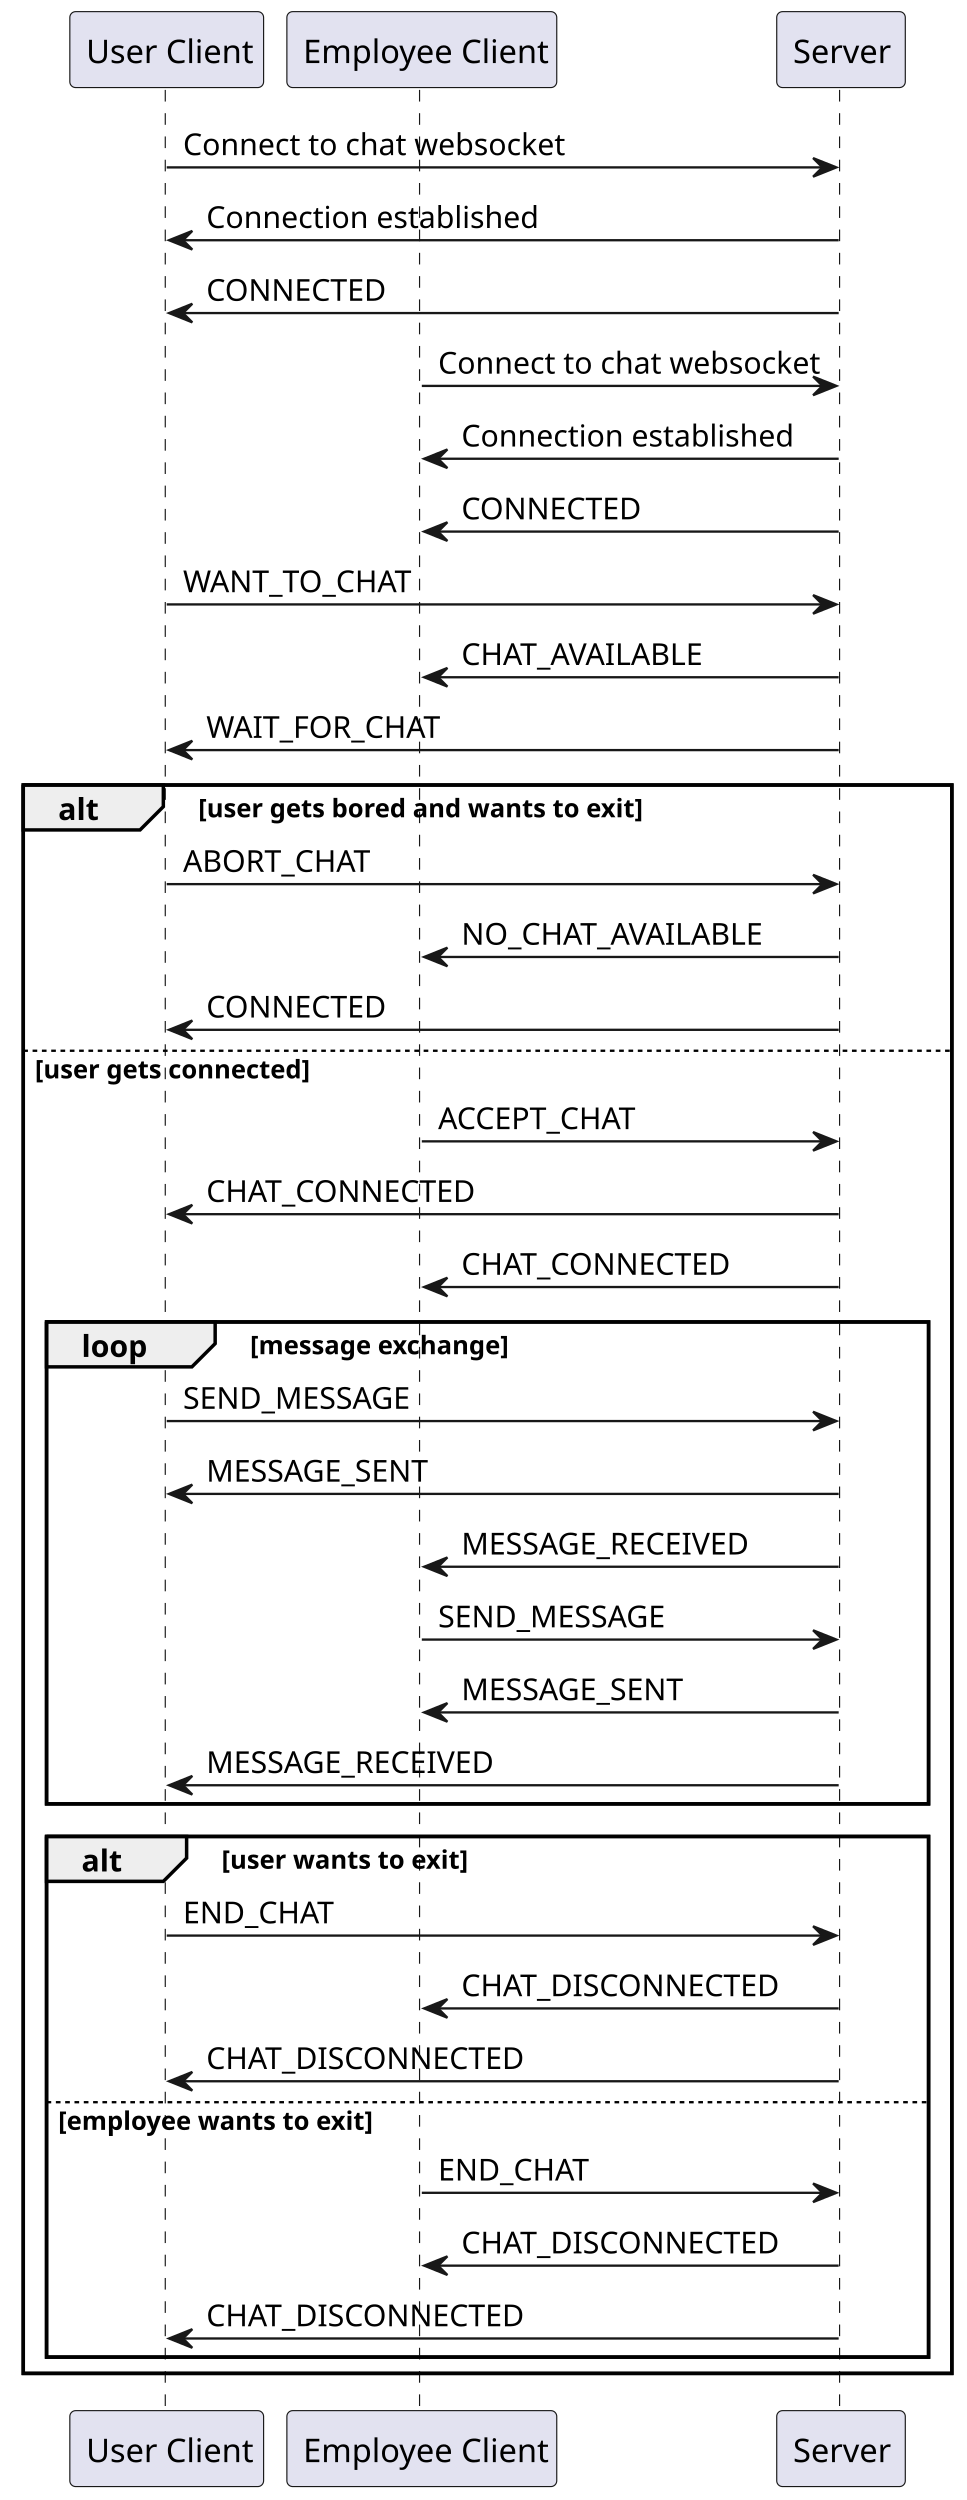
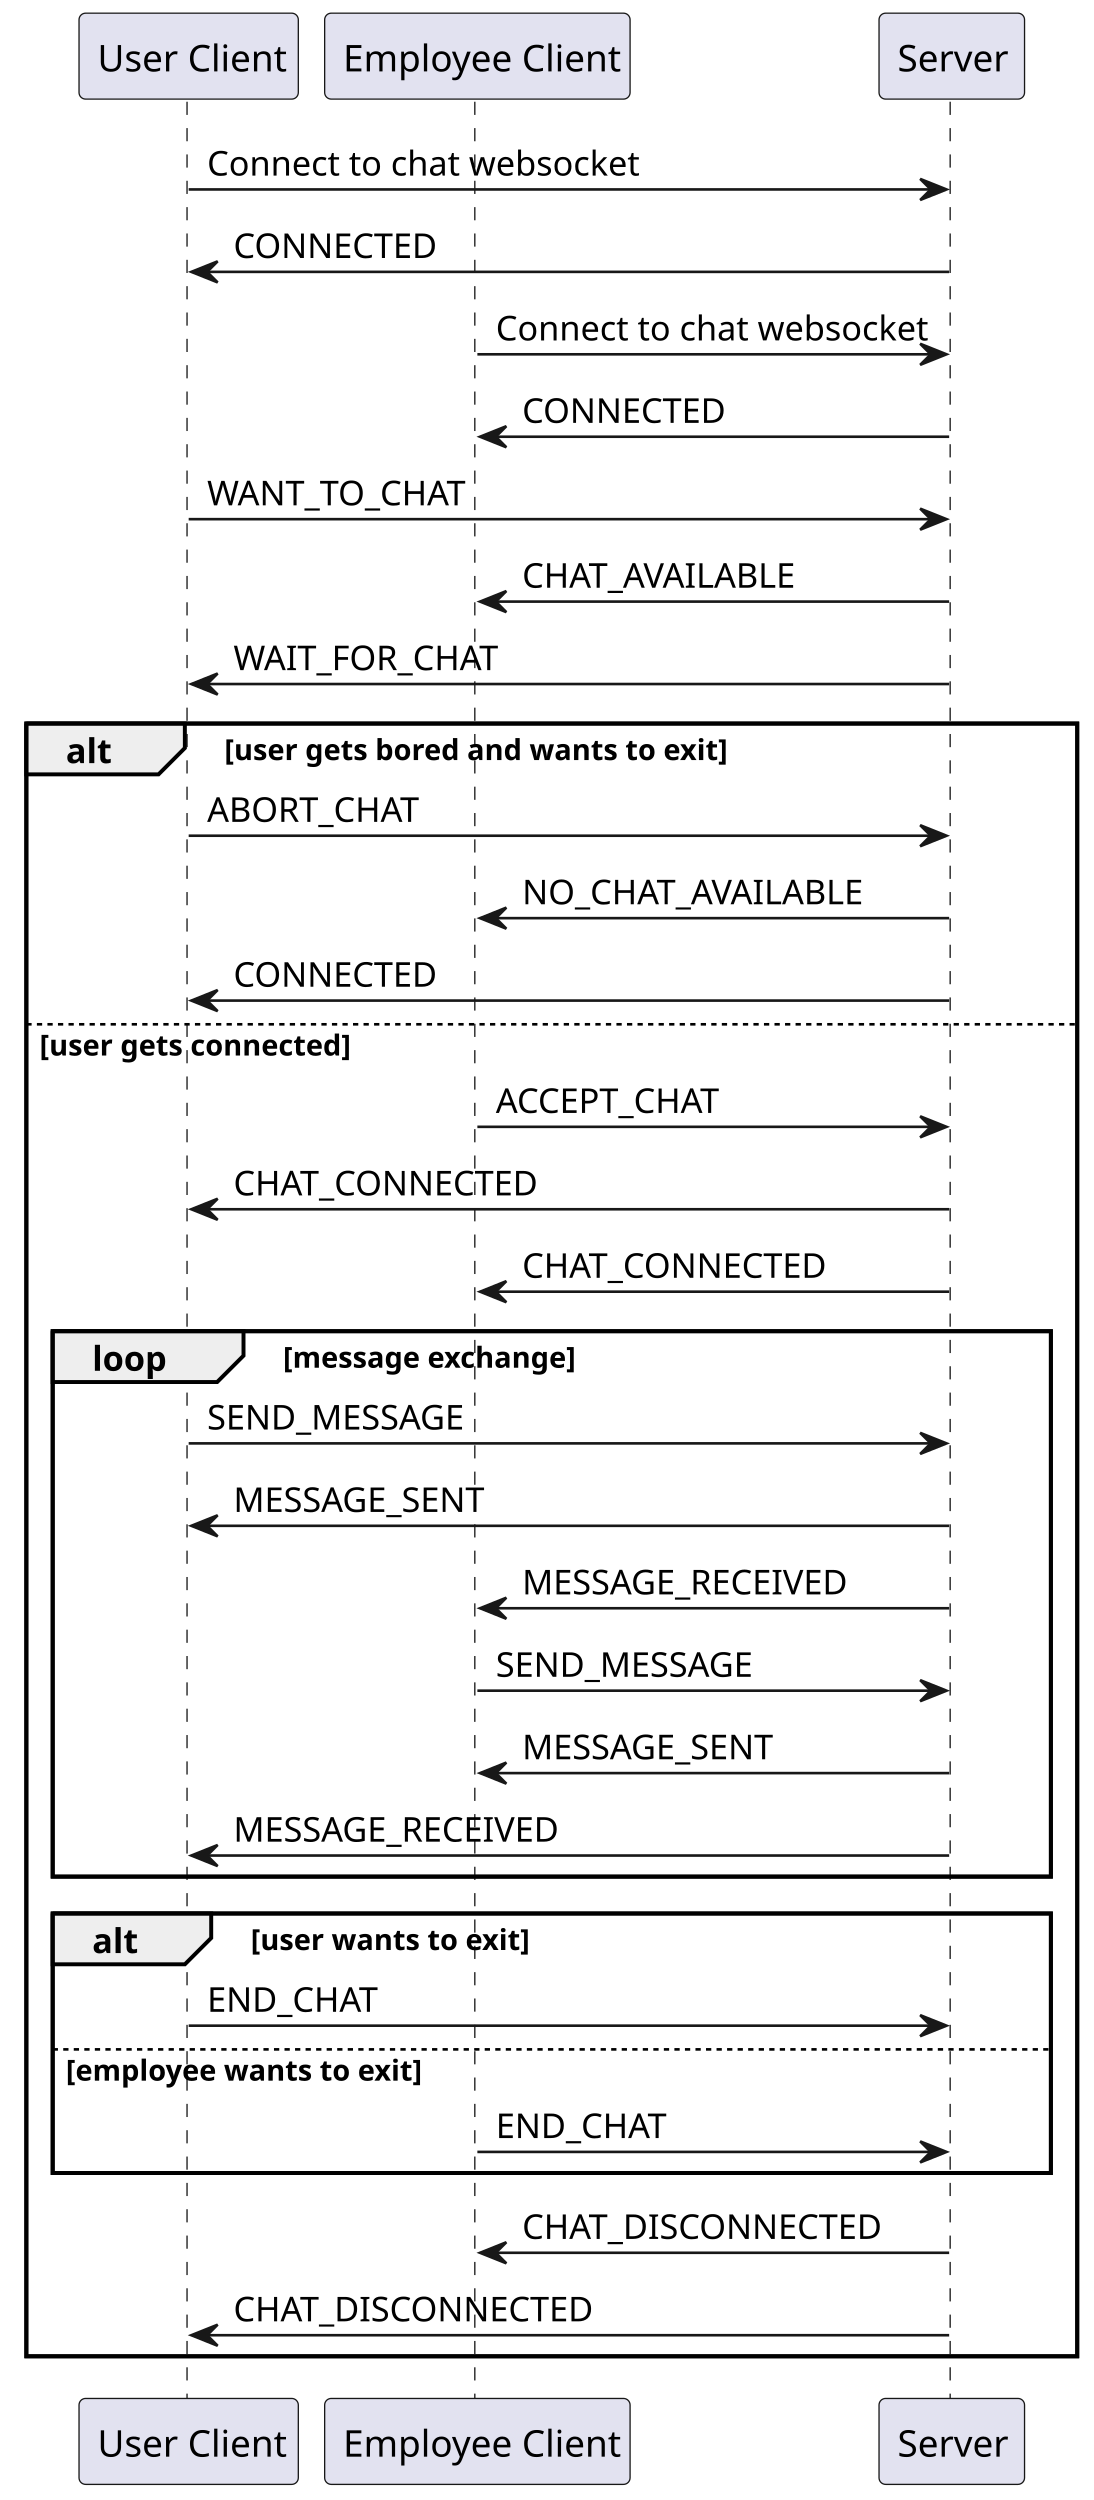
- <svg xmlns="http://www.w3.org/2000/svg" contentStyleType="text/css" height="1074px" preserveAspectRatio="none" style="width:415px;height:1074px;background:#FFFFFF;" version="1.1" viewBox="0 0 415 1074" width="415px" zoomAndPan="magnify">
+ <svg xmlns="http://www.w3.org/2000/svg" contentStyleType="text/css" height="949px" preserveAspectRatio="none" style="width:415px;height:949px;background:#FFFFFF;" version="1.1" viewBox="0 0 415 949" width="415px" zoomAndPan="magnify">
  <defs />
  <g>
-     <rect fill="none" height="682.373" style="stroke:#000000;stroke-width:1.5;" width="398.916" x="10" y="337.24" />
-     <rect fill="none" height="207.037" style="stroke:#000000;stroke-width:1.5;" width="378.916" x="20" y="567.908" />
-     <rect fill="none" height="223.668" style="stroke:#000000;stroke-width:1.5;" width="378.916" x="20" y="788.945" />
-     <line style="stroke:#181818;stroke-width:0.5;stroke-dasharray:5.0,5.0;" x1="71" x2="71" y1="38.621" y2="1036.613" />
-     <line style="stroke:#181818;stroke-width:0.5;stroke-dasharray:5.0,5.0;" x1="180.241" x2="180.241" y1="38.621" y2="1036.613" />
-     <line style="stroke:#181818;stroke-width:0.5;stroke-dasharray:5.0,5.0;" x1="360.682" x2="360.682" y1="38.621" y2="1036.613" />
+     <rect fill="none" height="619.791" style="stroke:#000000;stroke-width:1.5;" width="398.916" x="10" y="274.658" />
+     <rect fill="none" height="207.037" style="stroke:#000000;stroke-width:1.5;" width="378.916" x="20" y="505.326" />
+     <rect fill="none" height="98.504" style="stroke:#000000;stroke-width:1.5;" width="378.916" x="20" y="726.363" />
+     <line style="stroke:#181818;stroke-width:0.5;stroke-dasharray:5.0,5.0;" x1="71" x2="71" y1="38.621" y2="911.449" />
+     <line style="stroke:#181818;stroke-width:0.5;stroke-dasharray:5.0,5.0;" x1="180.241" x2="180.241" y1="38.621" y2="911.449" />
+     <line style="stroke:#181818;stroke-width:0.5;stroke-dasharray:5.0,5.0;" x1="360.682" x2="360.682" y1="38.621" y2="911.449" />
    <rect fill="#E2E2F0" height="32.621" rx="2.5" ry="2.5" style="stroke:#181818;stroke-width:0.5;" width="83.241" x="30" y="5" />
    <text fill="#000000" font-family="sans-serif" font-size="14" lengthAdjust="spacing" textLength="69.241" x="37" y="27.107">User Client</text>
-     <rect fill="#E2E2F0" height="32.621" rx="2.5" ry="2.5" style="stroke:#181818;stroke-width:0.5;" width="83.241" x="30" y="1035.613" />
-     <text fill="#000000" font-family="sans-serif" font-size="14" lengthAdjust="spacing" textLength="69.241" x="37" y="1057.721">User Client</text>
+     <rect fill="#E2E2F0" height="32.621" rx="2.5" ry="2.5" style="stroke:#181818;stroke-width:0.5;" width="83.241" x="30" y="910.449" />
+     <text fill="#000000" font-family="sans-serif" font-size="14" lengthAdjust="spacing" textLength="69.241" x="37" y="932.557">User Client</text>
    <rect fill="#E2E2F0" height="32.621" rx="2.5" ry="2.5" style="stroke:#181818;stroke-width:0.5;" width="115.938" x="123.241" y="5" />
    <text fill="#000000" font-family="sans-serif" font-size="14" lengthAdjust="spacing" textLength="101.938" x="130.241" y="27.107">Employee Client</text>
-     <rect fill="#E2E2F0" height="32.621" rx="2.5" ry="2.5" style="stroke:#181818;stroke-width:0.5;" width="115.938" x="123.241" y="1035.613" />
-     <text fill="#000000" font-family="sans-serif" font-size="14" lengthAdjust="spacing" textLength="101.938" x="130.241" y="1057.721">Employee Client</text>
+     <rect fill="#E2E2F0" height="32.621" rx="2.5" ry="2.5" style="stroke:#181818;stroke-width:0.5;" width="115.938" x="123.241" y="910.449" />
+     <text fill="#000000" font-family="sans-serif" font-size="14" lengthAdjust="spacing" textLength="101.938" x="130.241" y="932.557">Employee Client</text>
    <rect fill="#E2E2F0" height="32.621" rx="2.5" ry="2.5" style="stroke:#181818;stroke-width:0.5;" width="55.234" x="333.682" y="5" />
    <text fill="#000000" font-family="sans-serif" font-size="14" lengthAdjust="spacing" textLength="41.234" x="340.682" y="27.107">Server</text>
-     <rect fill="#E2E2F0" height="32.621" rx="2.5" ry="2.5" style="stroke:#181818;stroke-width:0.5;" width="55.234" x="333.682" y="1035.613" />
-     <text fill="#000000" font-family="sans-serif" font-size="14" lengthAdjust="spacing" textLength="41.234" x="340.682" y="1057.721">Server</text>
+     <rect fill="#E2E2F0" height="32.621" rx="2.5" ry="2.5" style="stroke:#181818;stroke-width:0.5;" width="55.234" x="333.682" y="910.449" />
+     <text fill="#000000" font-family="sans-serif" font-size="14" lengthAdjust="spacing" textLength="41.234" x="340.682" y="932.557">Server</text>
    <polygon fill="#181818" points="349.299,67.912,359.299,71.912,349.299,75.912,353.299,71.912" style="stroke:#181818;stroke-width:1.0;" />
    <line style="stroke:#181818;stroke-width:1.0;" x1="71.621" x2="355.299" y1="71.912" y2="71.912" />
    <text fill="#000000" font-family="sans-serif" font-size="13" lengthAdjust="spacing" textLength="156.089" x="78.621" y="66.649">Connect to chat websocket</text>
    <polygon fill="#181818" points="82.621,99.203,72.621,103.203,82.621,107.203,78.621,103.203" style="stroke:#181818;stroke-width:1.0;" />
    <line style="stroke:#181818;stroke-width:1.0;" x1="76.621" x2="360.299" y1="103.203" y2="103.203" />
-     <text fill="#000000" font-family="sans-serif" font-size="13" lengthAdjust="spacing" textLength="135.148" x="88.621" y="97.94">Connection established</text>
-     <polygon fill="#181818" points="82.621,130.494,72.621,134.494,82.621,138.494,78.621,134.494" style="stroke:#181818;stroke-width:1.0;" />
-     <line style="stroke:#181818;stroke-width:1.0;" x1="76.621" x2="360.299" y1="134.494" y2="134.494" />
-     <text fill="#000000" font-family="sans-serif" font-size="13" lengthAdjust="spacing" textLength="82.335" x="88.621" y="129.231">CONNECTED</text>
-     <polygon fill="#181818" points="349.299,161.785,359.299,165.785,349.299,169.785,353.299,165.785" style="stroke:#181818;stroke-width:1.0;" />
-     <line style="stroke:#181818;stroke-width:1.0;" x1="181.21" x2="355.299" y1="165.785" y2="165.785" />
-     <text fill="#000000" font-family="sans-serif" font-size="13" lengthAdjust="spacing" textLength="156.089" x="188.21" y="160.523">Connect to chat websocket</text>
-     <polygon fill="#181818" points="192.21,193.076,182.21,197.076,192.21,201.076,188.21,197.076" style="stroke:#181818;stroke-width:1.0;" />
-     <line style="stroke:#181818;stroke-width:1.0;" x1="186.21" x2="360.299" y1="197.076" y2="197.076" />
-     <text fill="#000000" font-family="sans-serif" font-size="13" lengthAdjust="spacing" textLength="135.148" x="198.21" y="191.814">Connection established</text>
+     <text fill="#000000" font-family="sans-serif" font-size="13" lengthAdjust="spacing" textLength="82.335" x="88.621" y="97.94">CONNECTED</text>
+     <polygon fill="#181818" points="349.299,130.494,359.299,134.494,349.299,138.494,353.299,134.494" style="stroke:#181818;stroke-width:1.0;" />
+     <line style="stroke:#181818;stroke-width:1.0;" x1="181.21" x2="355.299" y1="134.494" y2="134.494" />
+     <text fill="#000000" font-family="sans-serif" font-size="13" lengthAdjust="spacing" textLength="156.089" x="188.21" y="129.231">Connect to chat websocket</text>
+     <polygon fill="#181818" points="192.21,161.785,182.21,165.785,192.21,169.785,188.21,165.785" style="stroke:#181818;stroke-width:1.0;" />
+     <line style="stroke:#181818;stroke-width:1.0;" x1="186.21" x2="360.299" y1="165.785" y2="165.785" />
+     <text fill="#000000" font-family="sans-serif" font-size="13" lengthAdjust="spacing" textLength="82.335" x="198.21" y="160.523">CONNECTED</text>
+     <polygon fill="#181818" points="349.299,193.076,359.299,197.076,349.299,201.076,353.299,197.076" style="stroke:#181818;stroke-width:1.0;" />
+     <line style="stroke:#181818;stroke-width:1.0;" x1="71.621" x2="355.299" y1="197.076" y2="197.076" />
+     <text fill="#000000" font-family="sans-serif" font-size="13" lengthAdjust="spacing" textLength="106.171" x="78.621" y="191.814">WANT_TO_CHAT</text>
    <polygon fill="#181818" points="192.21,224.367,182.21,228.367,192.21,232.367,188.21,228.367" style="stroke:#181818;stroke-width:1.0;" />
    <line style="stroke:#181818;stroke-width:1.0;" x1="186.21" x2="360.299" y1="228.367" y2="228.367" />
-     <text fill="#000000" font-family="sans-serif" font-size="13" lengthAdjust="spacing" textLength="82.335" x="198.21" y="223.105">CONNECTED</text>
-     <polygon fill="#181818" points="349.299,255.658,359.299,259.658,349.299,263.658,353.299,259.658" style="stroke:#181818;stroke-width:1.0;" />
-     <line style="stroke:#181818;stroke-width:1.0;" x1="71.621" x2="355.299" y1="259.658" y2="259.658" />
-     <text fill="#000000" font-family="sans-serif" font-size="13" lengthAdjust="spacing" textLength="106.171" x="78.621" y="254.395">WANT_TO_CHAT</text>
-     <polygon fill="#181818" points="192.21,286.949,182.21,290.949,192.21,294.949,188.21,290.949" style="stroke:#181818;stroke-width:1.0;" />
-     <line style="stroke:#181818;stroke-width:1.0;" x1="186.21" x2="360.299" y1="290.949" y2="290.949" />
-     <text fill="#000000" font-family="sans-serif" font-size="13" lengthAdjust="spacing" textLength="112.715" x="198.21" y="285.687">CHAT_AVAILABLE</text>
-     <polygon fill="#181818" points="82.621,318.24,72.621,322.24,82.621,326.24,78.621,322.24" style="stroke:#181818;stroke-width:1.0;" />
-     <line style="stroke:#181818;stroke-width:1.0;" x1="76.621" x2="360.299" y1="322.24" y2="322.24" />
-     <text fill="#000000" font-family="sans-serif" font-size="13" lengthAdjust="spacing" textLength="109.783" x="88.621" y="316.978">WAIT_FOR_CHAT</text>
-     <path d="M10,337.24 L70.171,337.24 L70.171,346.531 L60.171,356.531 L10,356.531 L10,337.24 " fill="#EEEEEE" style="stroke:#000000;stroke-width:1.5;" />
-     <rect fill="none" height="682.373" style="stroke:#000000;stroke-width:1.5;" width="398.916" x="10" y="337.24" />
-     <text fill="#000000" font-family="sans-serif" font-size="13" font-weight="bold" lengthAdjust="spacing" textLength="15.171" x="25" y="352.269">alt</text>
-     <text fill="#000000" font-family="sans-serif" font-size="11" font-weight="bold" lengthAdjust="spacing" textLength="182.139" x="85.171" y="351.11">[user gets bored and wants to exit]</text>
-     <polygon fill="#181818" points="349.299,375.822,359.299,379.822,349.299,383.822,353.299,379.822" style="stroke:#181818;stroke-width:1.0;" />
-     <line style="stroke:#181818;stroke-width:1.0;" x1="71.621" x2="355.299" y1="379.822" y2="379.822" />
-     <text fill="#000000" font-family="sans-serif" font-size="13" lengthAdjust="spacing" textLength="87.401" x="78.621" y="374.56">ABORT_CHAT</text>
-     <polygon fill="#181818" points="192.21,407.113,182.21,411.113,192.21,415.113,188.21,411.113" style="stroke:#181818;stroke-width:1.0;" />
-     <line style="stroke:#181818;stroke-width:1.0;" x1="186.21" x2="360.299" y1="411.113" y2="411.113" />
-     <text fill="#000000" font-family="sans-serif" font-size="13" lengthAdjust="spacing" textLength="139.445" x="198.21" y="405.851">NO_CHAT_AVAILABLE</text>
-     <polygon fill="#181818" points="82.621,438.404,72.621,442.404,82.621,446.404,78.621,442.404" style="stroke:#181818;stroke-width:1.0;" />
-     <line style="stroke:#181818;stroke-width:1.0;" x1="76.621" x2="360.299" y1="442.404" y2="442.404" />
-     <text fill="#000000" font-family="sans-serif" font-size="13" lengthAdjust="spacing" textLength="82.335" x="88.621" y="437.142">CONNECTED</text>
-     <line style="stroke:#000000;stroke-width:1.0;stroke-dasharray:2.0,2.0;" x1="10" x2="408.916" y1="451.404" y2="451.404" />
-     <text fill="#000000" font-family="sans-serif" font-size="11" font-weight="bold" lengthAdjust="spacing" textLength="114.302" x="15" y="463.274">[user gets connected]</text>
-     <polygon fill="#181818" points="349.299,486.326,359.299,490.326,349.299,494.326,353.299,490.326" style="stroke:#181818;stroke-width:1.0;" />
-     <line style="stroke:#181818;stroke-width:1.0;" x1="181.21" x2="355.299" y1="490.326" y2="490.326" />
-     <text fill="#000000" font-family="sans-serif" font-size="13" lengthAdjust="spacing" textLength="95.348" x="188.21" y="485.063">ACCEPT_CHAT</text>
-     <polygon fill="#181818" points="82.621,517.617,72.621,521.617,82.621,525.617,78.621,521.617" style="stroke:#181818;stroke-width:1.0;" />
-     <line style="stroke:#181818;stroke-width:1.0;" x1="76.621" x2="360.299" y1="521.617" y2="521.617" />
-     <text fill="#000000" font-family="sans-serif" font-size="13" lengthAdjust="spacing" textLength="124.954" x="88.621" y="516.355">CHAT_CONNECTED</text>
-     <polygon fill="#181818" points="192.21,548.908,182.21,552.908,192.21,556.908,188.21,552.908" style="stroke:#181818;stroke-width:1.0;" />
-     <line style="stroke:#181818;stroke-width:1.0;" x1="186.21" x2="360.299" y1="552.908" y2="552.908" />
-     <text fill="#000000" font-family="sans-serif" font-size="13" lengthAdjust="spacing" textLength="124.954" x="198.21" y="547.645">CHAT_CONNECTED</text>
-     <path d="M20,567.908 L92.435,567.908 L92.435,577.199 L82.435,587.199 L20,587.199 L20,567.908 " fill="#EEEEEE" style="stroke:#000000;stroke-width:1.5;" />
-     <rect fill="none" height="207.037" style="stroke:#000000;stroke-width:1.5;" width="378.916" x="20" y="567.908" />
-     <text fill="#000000" font-family="sans-serif" font-size="13" font-weight="bold" lengthAdjust="spacing" textLength="27.435" x="35" y="582.937">loop</text>
-     <text fill="#000000" font-family="sans-serif" font-size="11" font-weight="bold" lengthAdjust="spacing" textLength="108.217" x="107.435" y="581.778">[message exchange]</text>
-     <polygon fill="#181818" points="349.299,606.49,359.299,610.49,349.299,614.49,353.299,610.49" style="stroke:#181818;stroke-width:1.0;" />
-     <line style="stroke:#181818;stroke-width:1.0;" x1="71.621" x2="355.299" y1="610.49" y2="610.49" />
-     <text fill="#000000" font-family="sans-serif" font-size="13" lengthAdjust="spacing" textLength="107.644" x="78.621" y="605.227">SEND_MESSAGE</text>
-     <polygon fill="#181818" points="82.621,637.781,72.621,641.781,82.621,645.781,78.621,641.781" style="stroke:#181818;stroke-width:1.0;" />
-     <line style="stroke:#181818;stroke-width:1.0;" x1="76.621" x2="360.299" y1="641.781" y2="641.781" />
-     <text fill="#000000" font-family="sans-serif" font-size="13" lengthAdjust="spacing" textLength="106.196" x="88.621" y="636.519">MESSAGE_SENT</text>
+     <text fill="#000000" font-family="sans-serif" font-size="13" lengthAdjust="spacing" textLength="112.715" x="198.21" y="223.105">CHAT_AVAILABLE</text>
+     <polygon fill="#181818" points="82.621,255.658,72.621,259.658,82.621,263.658,78.621,259.658" style="stroke:#181818;stroke-width:1.0;" />
+     <line style="stroke:#181818;stroke-width:1.0;" x1="76.621" x2="360.299" y1="259.658" y2="259.658" />
+     <text fill="#000000" font-family="sans-serif" font-size="13" lengthAdjust="spacing" textLength="109.783" x="88.621" y="254.395">WAIT_FOR_CHAT</text>
+     <path d="M10,274.658 L70.171,274.658 L70.171,283.949 L60.171,293.949 L10,293.949 L10,274.658 " fill="#EEEEEE" style="stroke:#000000;stroke-width:1.5;" />
+     <rect fill="none" height="619.791" style="stroke:#000000;stroke-width:1.5;" width="398.916" x="10" y="274.658" />
+     <text fill="#000000" font-family="sans-serif" font-size="13" font-weight="bold" lengthAdjust="spacing" textLength="15.171" x="25" y="289.687">alt</text>
+     <text fill="#000000" font-family="sans-serif" font-size="11" font-weight="bold" lengthAdjust="spacing" textLength="182.139" x="85.171" y="288.528">[user gets bored and wants to exit]</text>
+     <polygon fill="#181818" points="349.299,313.24,359.299,317.24,349.299,321.24,353.299,317.24" style="stroke:#181818;stroke-width:1.0;" />
+     <line style="stroke:#181818;stroke-width:1.0;" x1="71.621" x2="355.299" y1="317.24" y2="317.24" />
+     <text fill="#000000" font-family="sans-serif" font-size="13" lengthAdjust="spacing" textLength="87.401" x="78.621" y="311.978">ABORT_CHAT</text>
+     <polygon fill="#181818" points="192.21,344.531,182.21,348.531,192.21,352.531,188.21,348.531" style="stroke:#181818;stroke-width:1.0;" />
+     <line style="stroke:#181818;stroke-width:1.0;" x1="186.21" x2="360.299" y1="348.531" y2="348.531" />
+     <text fill="#000000" font-family="sans-serif" font-size="13" lengthAdjust="spacing" textLength="139.445" x="198.21" y="343.269">NO_CHAT_AVAILABLE</text>
+     <polygon fill="#181818" points="82.621,375.822,72.621,379.822,82.621,383.822,78.621,379.822" style="stroke:#181818;stroke-width:1.0;" />
+     <line style="stroke:#181818;stroke-width:1.0;" x1="76.621" x2="360.299" y1="379.822" y2="379.822" />
+     <text fill="#000000" font-family="sans-serif" font-size="13" lengthAdjust="spacing" textLength="82.335" x="88.621" y="374.56">CONNECTED</text>
+     <line style="stroke:#000000;stroke-width:1.0;stroke-dasharray:2.0,2.0;" x1="10" x2="408.916" y1="388.822" y2="388.822" />
+     <text fill="#000000" font-family="sans-serif" font-size="11" font-weight="bold" lengthAdjust="spacing" textLength="114.302" x="15" y="400.692">[user gets connected]</text>
+     <polygon fill="#181818" points="349.299,423.744,359.299,427.744,349.299,431.744,353.299,427.744" style="stroke:#181818;stroke-width:1.0;" />
+     <line style="stroke:#181818;stroke-width:1.0;" x1="181.21" x2="355.299" y1="427.744" y2="427.744" />
+     <text fill="#000000" font-family="sans-serif" font-size="13" lengthAdjust="spacing" textLength="95.348" x="188.21" y="422.481">ACCEPT_CHAT</text>
+     <polygon fill="#181818" points="82.621,455.035,72.621,459.035,82.621,463.035,78.621,459.035" style="stroke:#181818;stroke-width:1.0;" />
+     <line style="stroke:#181818;stroke-width:1.0;" x1="76.621" x2="360.299" y1="459.035" y2="459.035" />
+     <text fill="#000000" font-family="sans-serif" font-size="13" lengthAdjust="spacing" textLength="124.954" x="88.621" y="453.772">CHAT_CONNECTED</text>
+     <polygon fill="#181818" points="192.21,486.326,182.21,490.326,192.21,494.326,188.21,490.326" style="stroke:#181818;stroke-width:1.0;" />
+     <line style="stroke:#181818;stroke-width:1.0;" x1="186.21" x2="360.299" y1="490.326" y2="490.326" />
+     <text fill="#000000" font-family="sans-serif" font-size="13" lengthAdjust="spacing" textLength="124.954" x="198.21" y="485.063">CHAT_CONNECTED</text>
+     <path d="M20,505.326 L92.435,505.326 L92.435,514.617 L82.435,524.617 L20,524.617 L20,505.326 " fill="#EEEEEE" style="stroke:#000000;stroke-width:1.5;" />
+     <rect fill="none" height="207.037" style="stroke:#000000;stroke-width:1.5;" width="378.916" x="20" y="505.326" />
+     <text fill="#000000" font-family="sans-serif" font-size="13" font-weight="bold" lengthAdjust="spacing" textLength="27.435" x="35" y="520.355">loop</text>
+     <text fill="#000000" font-family="sans-serif" font-size="11" font-weight="bold" lengthAdjust="spacing" textLength="108.217" x="107.435" y="519.196">[message exchange]</text>
+     <polygon fill="#181818" points="349.299,543.908,359.299,547.908,349.299,551.908,353.299,547.908" style="stroke:#181818;stroke-width:1.0;" />
+     <line style="stroke:#181818;stroke-width:1.0;" x1="71.621" x2="355.299" y1="547.908" y2="547.908" />
+     <text fill="#000000" font-family="sans-serif" font-size="13" lengthAdjust="spacing" textLength="107.644" x="78.621" y="542.645">SEND_MESSAGE</text>
+     <polygon fill="#181818" points="82.621,575.199,72.621,579.199,82.621,583.199,78.621,579.199" style="stroke:#181818;stroke-width:1.0;" />
+     <line style="stroke:#181818;stroke-width:1.0;" x1="76.621" x2="360.299" y1="579.199" y2="579.199" />
+     <text fill="#000000" font-family="sans-serif" font-size="13" lengthAdjust="spacing" textLength="106.196" x="88.621" y="573.937">MESSAGE_SENT</text>
+     <polygon fill="#181818" points="192.21,606.49,182.21,610.49,192.21,614.49,188.21,610.49" style="stroke:#181818;stroke-width:1.0;" />
+     <line style="stroke:#181818;stroke-width:1.0;" x1="186.21" x2="360.299" y1="610.49" y2="610.49" />
+     <text fill="#000000" font-family="sans-serif" font-size="13" lengthAdjust="spacing" textLength="137.985" x="198.21" y="605.227">MESSAGE_RECEIVED</text>
+     <polygon fill="#181818" points="349.299,637.781,359.299,641.781,349.299,645.781,353.299,641.781" style="stroke:#181818;stroke-width:1.0;" />
+     <line style="stroke:#181818;stroke-width:1.0;" x1="181.21" x2="355.299" y1="641.781" y2="641.781" />
+     <text fill="#000000" font-family="sans-serif" font-size="13" lengthAdjust="spacing" textLength="107.644" x="188.21" y="636.519">SEND_MESSAGE</text>
    <polygon fill="#181818" points="192.21,669.072,182.21,673.072,192.21,677.072,188.21,673.072" style="stroke:#181818;stroke-width:1.0;" />
    <line style="stroke:#181818;stroke-width:1.0;" x1="186.21" x2="360.299" y1="673.072" y2="673.072" />
-     <text fill="#000000" font-family="sans-serif" font-size="13" lengthAdjust="spacing" textLength="137.985" x="198.21" y="667.81">MESSAGE_RECEIVED</text>
-     <polygon fill="#181818" points="349.299,700.363,359.299,704.363,349.299,708.363,353.299,704.363" style="stroke:#181818;stroke-width:1.0;" />
-     <line style="stroke:#181818;stroke-width:1.0;" x1="181.21" x2="355.299" y1="704.363" y2="704.363" />
-     <text fill="#000000" font-family="sans-serif" font-size="13" lengthAdjust="spacing" textLength="107.644" x="188.21" y="699.101">SEND_MESSAGE</text>
-     <polygon fill="#181818" points="192.21,731.654,182.21,735.654,192.21,739.654,188.21,735.654" style="stroke:#181818;stroke-width:1.0;" />
-     <line style="stroke:#181818;stroke-width:1.0;" x1="186.21" x2="360.299" y1="735.654" y2="735.654" />
-     <text fill="#000000" font-family="sans-serif" font-size="13" lengthAdjust="spacing" textLength="106.196" x="198.21" y="730.392">MESSAGE_SENT</text>
-     <polygon fill="#181818" points="82.621,762.945,72.621,766.945,82.621,770.945,78.621,766.945" style="stroke:#181818;stroke-width:1.0;" />
-     <line style="stroke:#181818;stroke-width:1.0;" x1="76.621" x2="360.299" y1="766.945" y2="766.945" />
-     <text fill="#000000" font-family="sans-serif" font-size="13" lengthAdjust="spacing" textLength="137.985" x="88.621" y="761.683">MESSAGE_RECEIVED</text>
-     <path d="M20,788.945 L80.171,788.945 L80.171,798.236 L70.171,808.236 L20,808.236 L20,788.945 " fill="#EEEEEE" style="stroke:#000000;stroke-width:1.5;" />
-     <rect fill="none" height="223.668" style="stroke:#000000;stroke-width:1.5;" width="378.916" x="20" y="788.945" />
-     <text fill="#000000" font-family="sans-serif" font-size="13" font-weight="bold" lengthAdjust="spacing" textLength="15.171" x="35" y="803.974">alt</text>
-     <text fill="#000000" font-family="sans-serif" font-size="11" font-weight="bold" lengthAdjust="spacing" textLength="100.241" x="95.171" y="802.815">[user wants to exit]</text>
-     <polygon fill="#181818" points="349.299,827.527,359.299,831.527,349.299,835.527,353.299,831.527" style="stroke:#181818;stroke-width:1.0;" />
-     <line style="stroke:#181818;stroke-width:1.0;" x1="71.621" x2="355.299" y1="831.527" y2="831.527" />
-     <text fill="#000000" font-family="sans-serif" font-size="13" lengthAdjust="spacing" textLength="70.065" x="78.621" y="826.265">END_CHAT</text>
-     <polygon fill="#181818" points="192.21,858.818,182.21,862.818,192.21,866.818,188.21,862.818" style="stroke:#181818;stroke-width:1.0;" />
-     <line style="stroke:#181818;stroke-width:1.0;" x1="186.21" x2="360.299" y1="862.818" y2="862.818" />
-     <text fill="#000000" font-family="sans-serif" font-size="13" lengthAdjust="spacing" textLength="146.625" x="198.21" y="857.556">CHAT_DISCONNECTED</text>
-     <polygon fill="#181818" points="82.621,890.109,72.621,894.109,82.621,898.109,78.621,894.109" style="stroke:#181818;stroke-width:1.0;" />
-     <line style="stroke:#181818;stroke-width:1.0;" x1="76.621" x2="360.299" y1="894.109" y2="894.109" />
-     <text fill="#000000" font-family="sans-serif" font-size="13" lengthAdjust="spacing" textLength="146.625" x="88.621" y="888.847">CHAT_DISCONNECTED</text>
-     <line style="stroke:#000000;stroke-width:1.0;stroke-dasharray:2.0,2.0;" x1="20" x2="398.916" y1="903.109" y2="903.109" />
-     <text fill="#000000" font-family="sans-serif" font-size="11" font-weight="bold" lengthAdjust="spacing" textLength="127.751" x="25" y="914.98">[employee wants to exit]</text>
-     <polygon fill="#181818" points="349.299,938.031,359.299,942.031,349.299,946.031,353.299,942.031" style="stroke:#181818;stroke-width:1.0;" />
-     <line style="stroke:#181818;stroke-width:1.0;" x1="181.21" x2="355.299" y1="942.031" y2="942.031" />
-     <text fill="#000000" font-family="sans-serif" font-size="13" lengthAdjust="spacing" textLength="70.065" x="188.21" y="936.769">END_CHAT</text>
-     <polygon fill="#181818" points="192.21,969.322,182.21,973.322,192.21,977.322,188.21,973.322" style="stroke:#181818;stroke-width:1.0;" />
-     <line style="stroke:#181818;stroke-width:1.0;" x1="186.21" x2="360.299" y1="973.322" y2="973.322" />
-     <text fill="#000000" font-family="sans-serif" font-size="13" lengthAdjust="spacing" textLength="146.625" x="198.21" y="968.06">CHAT_DISCONNECTED</text>
-     <polygon fill="#181818" points="82.621,1000.613,72.621,1004.613,82.621,1008.613,78.621,1004.613" style="stroke:#181818;stroke-width:1.0;" />
-     <line style="stroke:#181818;stroke-width:1.0;" x1="76.621" x2="360.299" y1="1004.613" y2="1004.613" />
-     <text fill="#000000" font-family="sans-serif" font-size="13" lengthAdjust="spacing" textLength="146.625" x="88.621" y="999.351">CHAT_DISCONNECTED</text>
+     <text fill="#000000" font-family="sans-serif" font-size="13" lengthAdjust="spacing" textLength="106.196" x="198.21" y="667.81">MESSAGE_SENT</text>
+     <polygon fill="#181818" points="82.621,700.363,72.621,704.363,82.621,708.363,78.621,704.363" style="stroke:#181818;stroke-width:1.0;" />
+     <line style="stroke:#181818;stroke-width:1.0;" x1="76.621" x2="360.299" y1="704.363" y2="704.363" />
+     <text fill="#000000" font-family="sans-serif" font-size="13" lengthAdjust="spacing" textLength="137.985" x="88.621" y="699.101">MESSAGE_RECEIVED</text>
+     <path d="M20,726.363 L80.171,726.363 L80.171,735.654 L70.171,745.654 L20,745.654 L20,726.363 " fill="#EEEEEE" style="stroke:#000000;stroke-width:1.5;" />
+     <rect fill="none" height="98.504" style="stroke:#000000;stroke-width:1.5;" width="378.916" x="20" y="726.363" />
+     <text fill="#000000" font-family="sans-serif" font-size="13" font-weight="bold" lengthAdjust="spacing" textLength="15.171" x="35" y="741.392">alt</text>
+     <text fill="#000000" font-family="sans-serif" font-size="11" font-weight="bold" lengthAdjust="spacing" textLength="100.241" x="95.171" y="740.233">[user wants to exit]</text>
+     <polygon fill="#181818" points="349.299,764.945,359.299,768.945,349.299,772.945,353.299,768.945" style="stroke:#181818;stroke-width:1.0;" />
+     <line style="stroke:#181818;stroke-width:1.0;" x1="71.621" x2="355.299" y1="768.945" y2="768.945" />
+     <text fill="#000000" font-family="sans-serif" font-size="13" lengthAdjust="spacing" textLength="70.065" x="78.621" y="763.683">END_CHAT</text>
+     <line style="stroke:#000000;stroke-width:1.0;stroke-dasharray:2.0,2.0;" x1="20" x2="398.916" y1="777.945" y2="777.945" />
+     <text fill="#000000" font-family="sans-serif" font-size="11" font-weight="bold" lengthAdjust="spacing" textLength="127.751" x="25" y="789.815">[employee wants to exit]</text>
+     <polygon fill="#181818" points="349.299,812.867,359.299,816.867,349.299,820.867,353.299,816.867" style="stroke:#181818;stroke-width:1.0;" />
+     <line style="stroke:#181818;stroke-width:1.0;" x1="181.21" x2="355.299" y1="816.867" y2="816.867" />
+     <text fill="#000000" font-family="sans-serif" font-size="13" lengthAdjust="spacing" textLength="70.065" x="188.21" y="811.605">END_CHAT</text>
+     <polygon fill="#181818" points="192.21,851.158,182.21,855.158,192.21,859.158,188.21,855.158" style="stroke:#181818;stroke-width:1.0;" />
+     <line style="stroke:#181818;stroke-width:1.0;" x1="186.21" x2="360.299" y1="855.158" y2="855.158" />
+     <text fill="#000000" font-family="sans-serif" font-size="13" lengthAdjust="spacing" textLength="146.625" x="198.21" y="849.895">CHAT_DISCONNECTED</text>
+     <polygon fill="#181818" points="82.621,882.449,72.621,886.449,82.621,890.449,78.621,886.449" style="stroke:#181818;stroke-width:1.0;" />
+     <line style="stroke:#181818;stroke-width:1.0;" x1="76.621" x2="360.299" y1="886.449" y2="886.449" />
+     <text fill="#000000" font-family="sans-serif" font-size="13" lengthAdjust="spacing" textLength="146.625" x="88.621" y="881.187">CHAT_DISCONNECTED</text>
  </g>
</svg>
